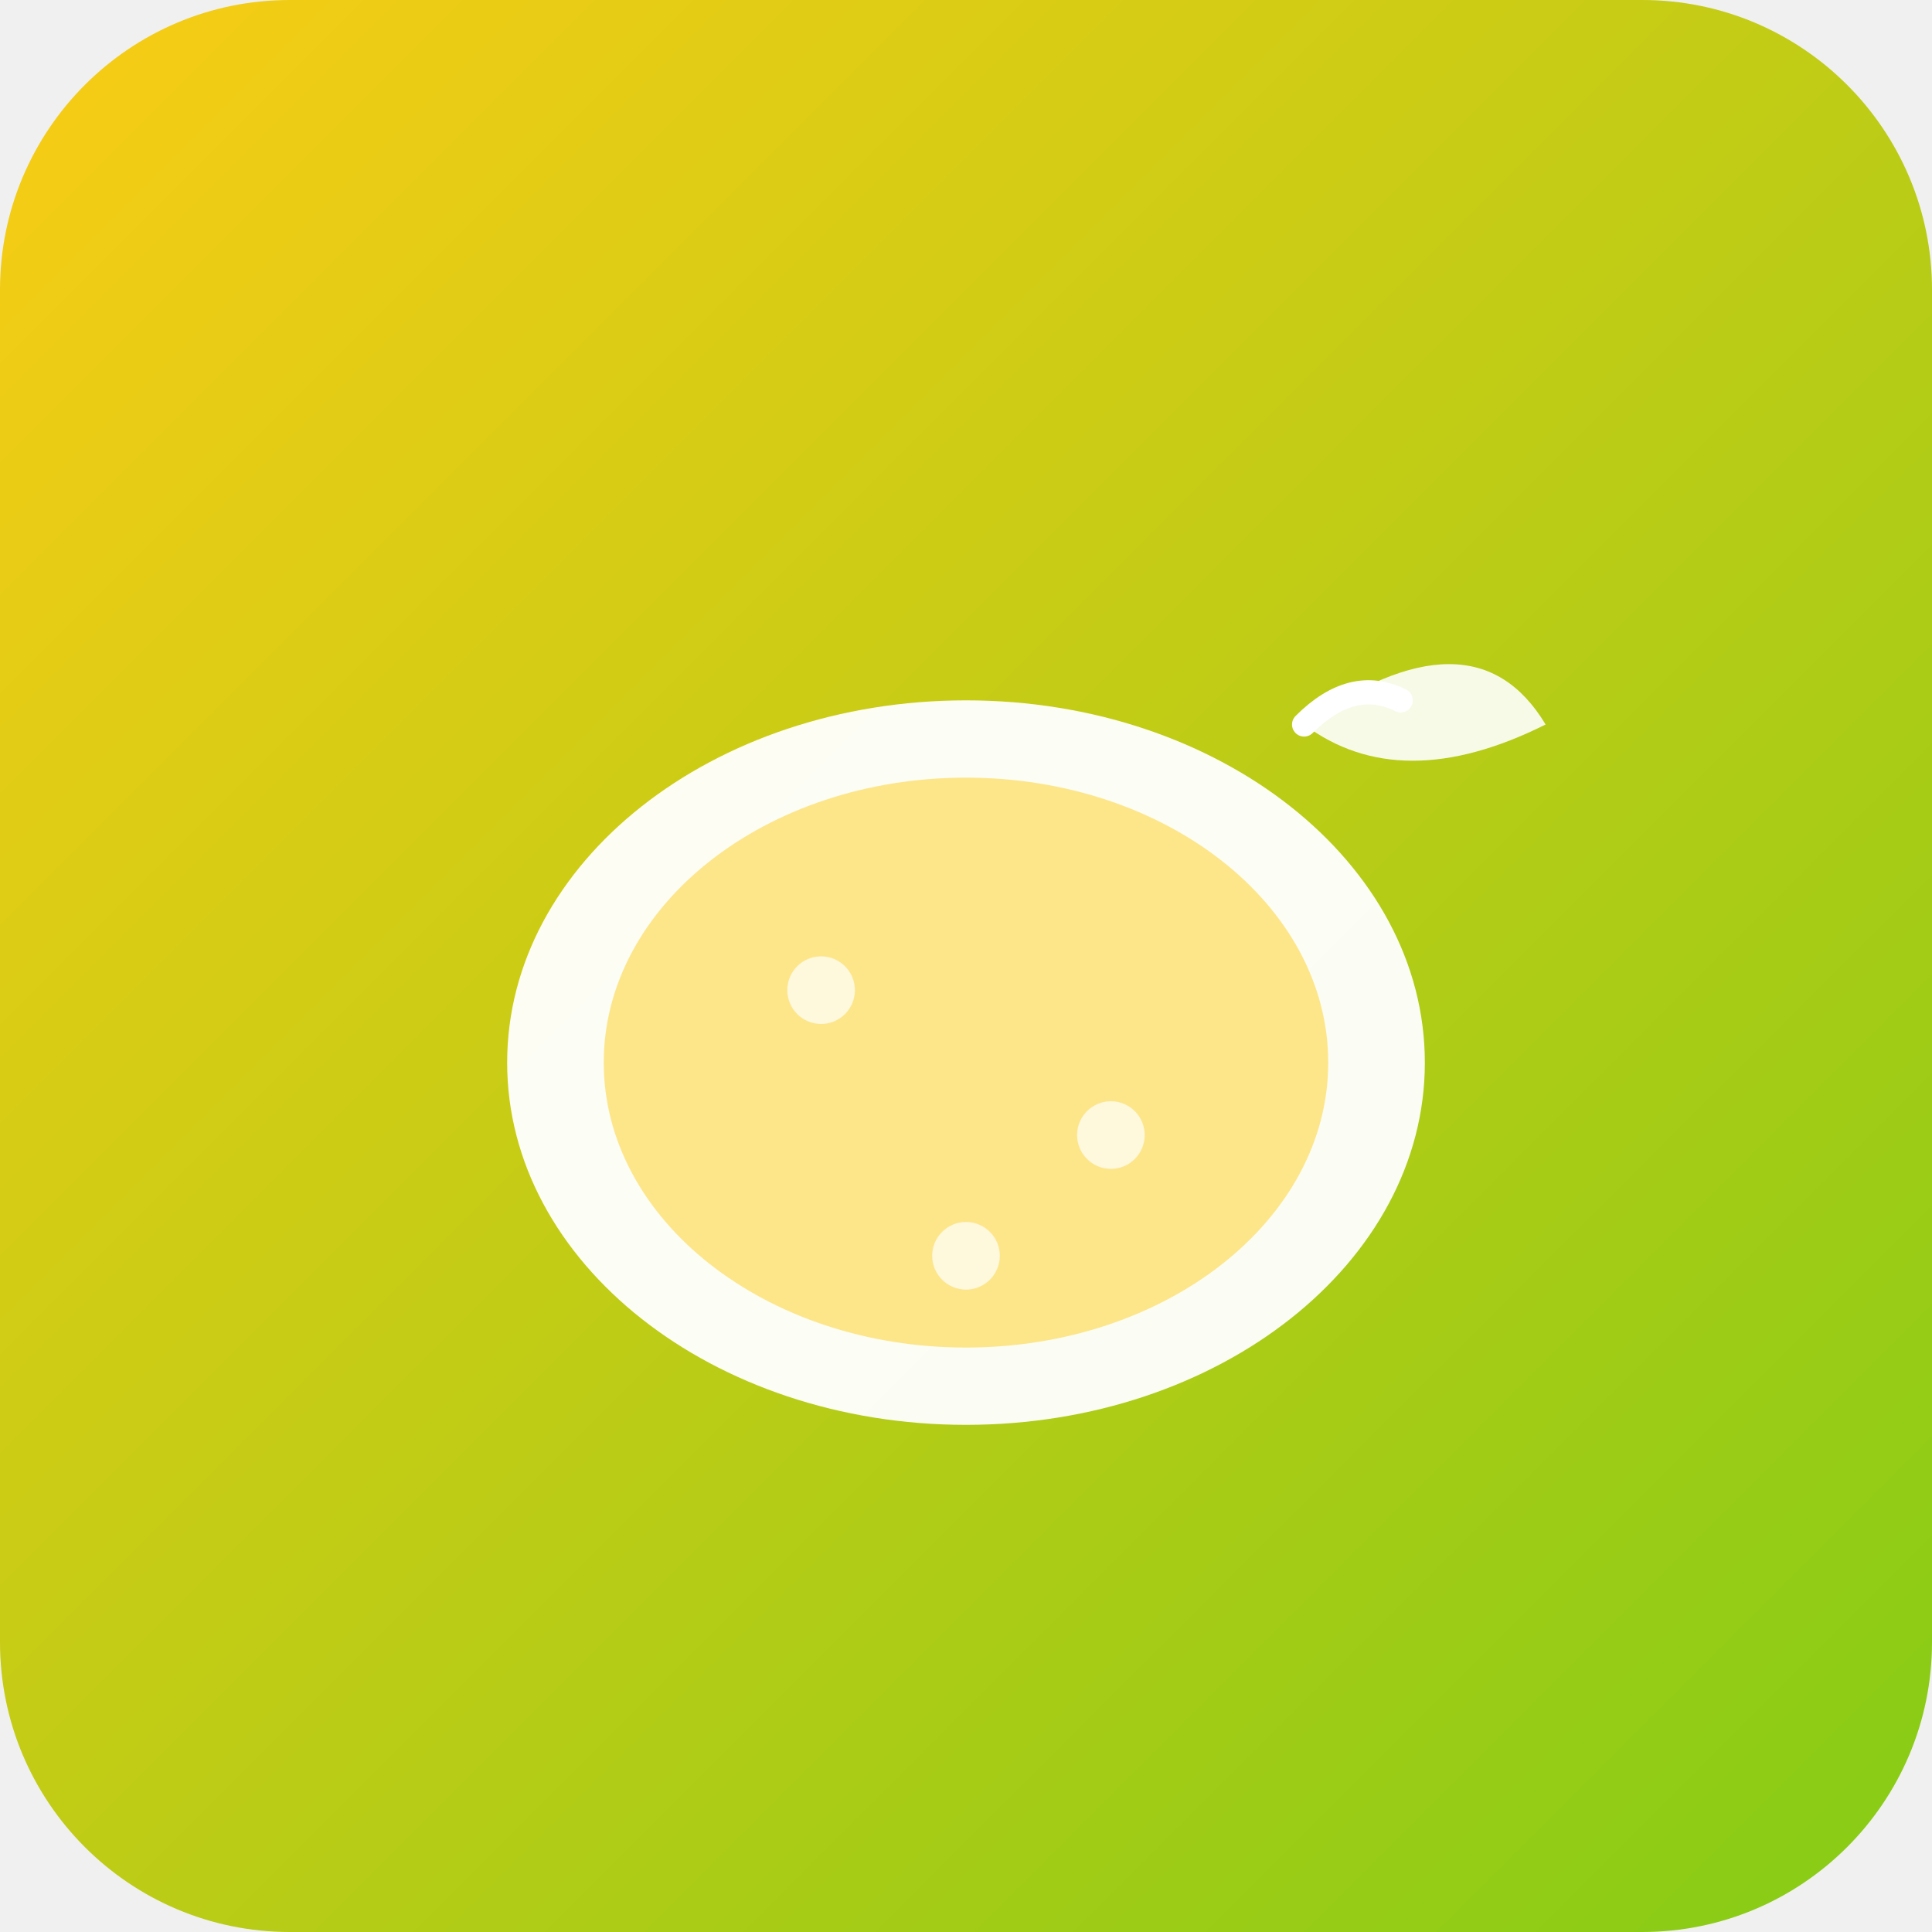
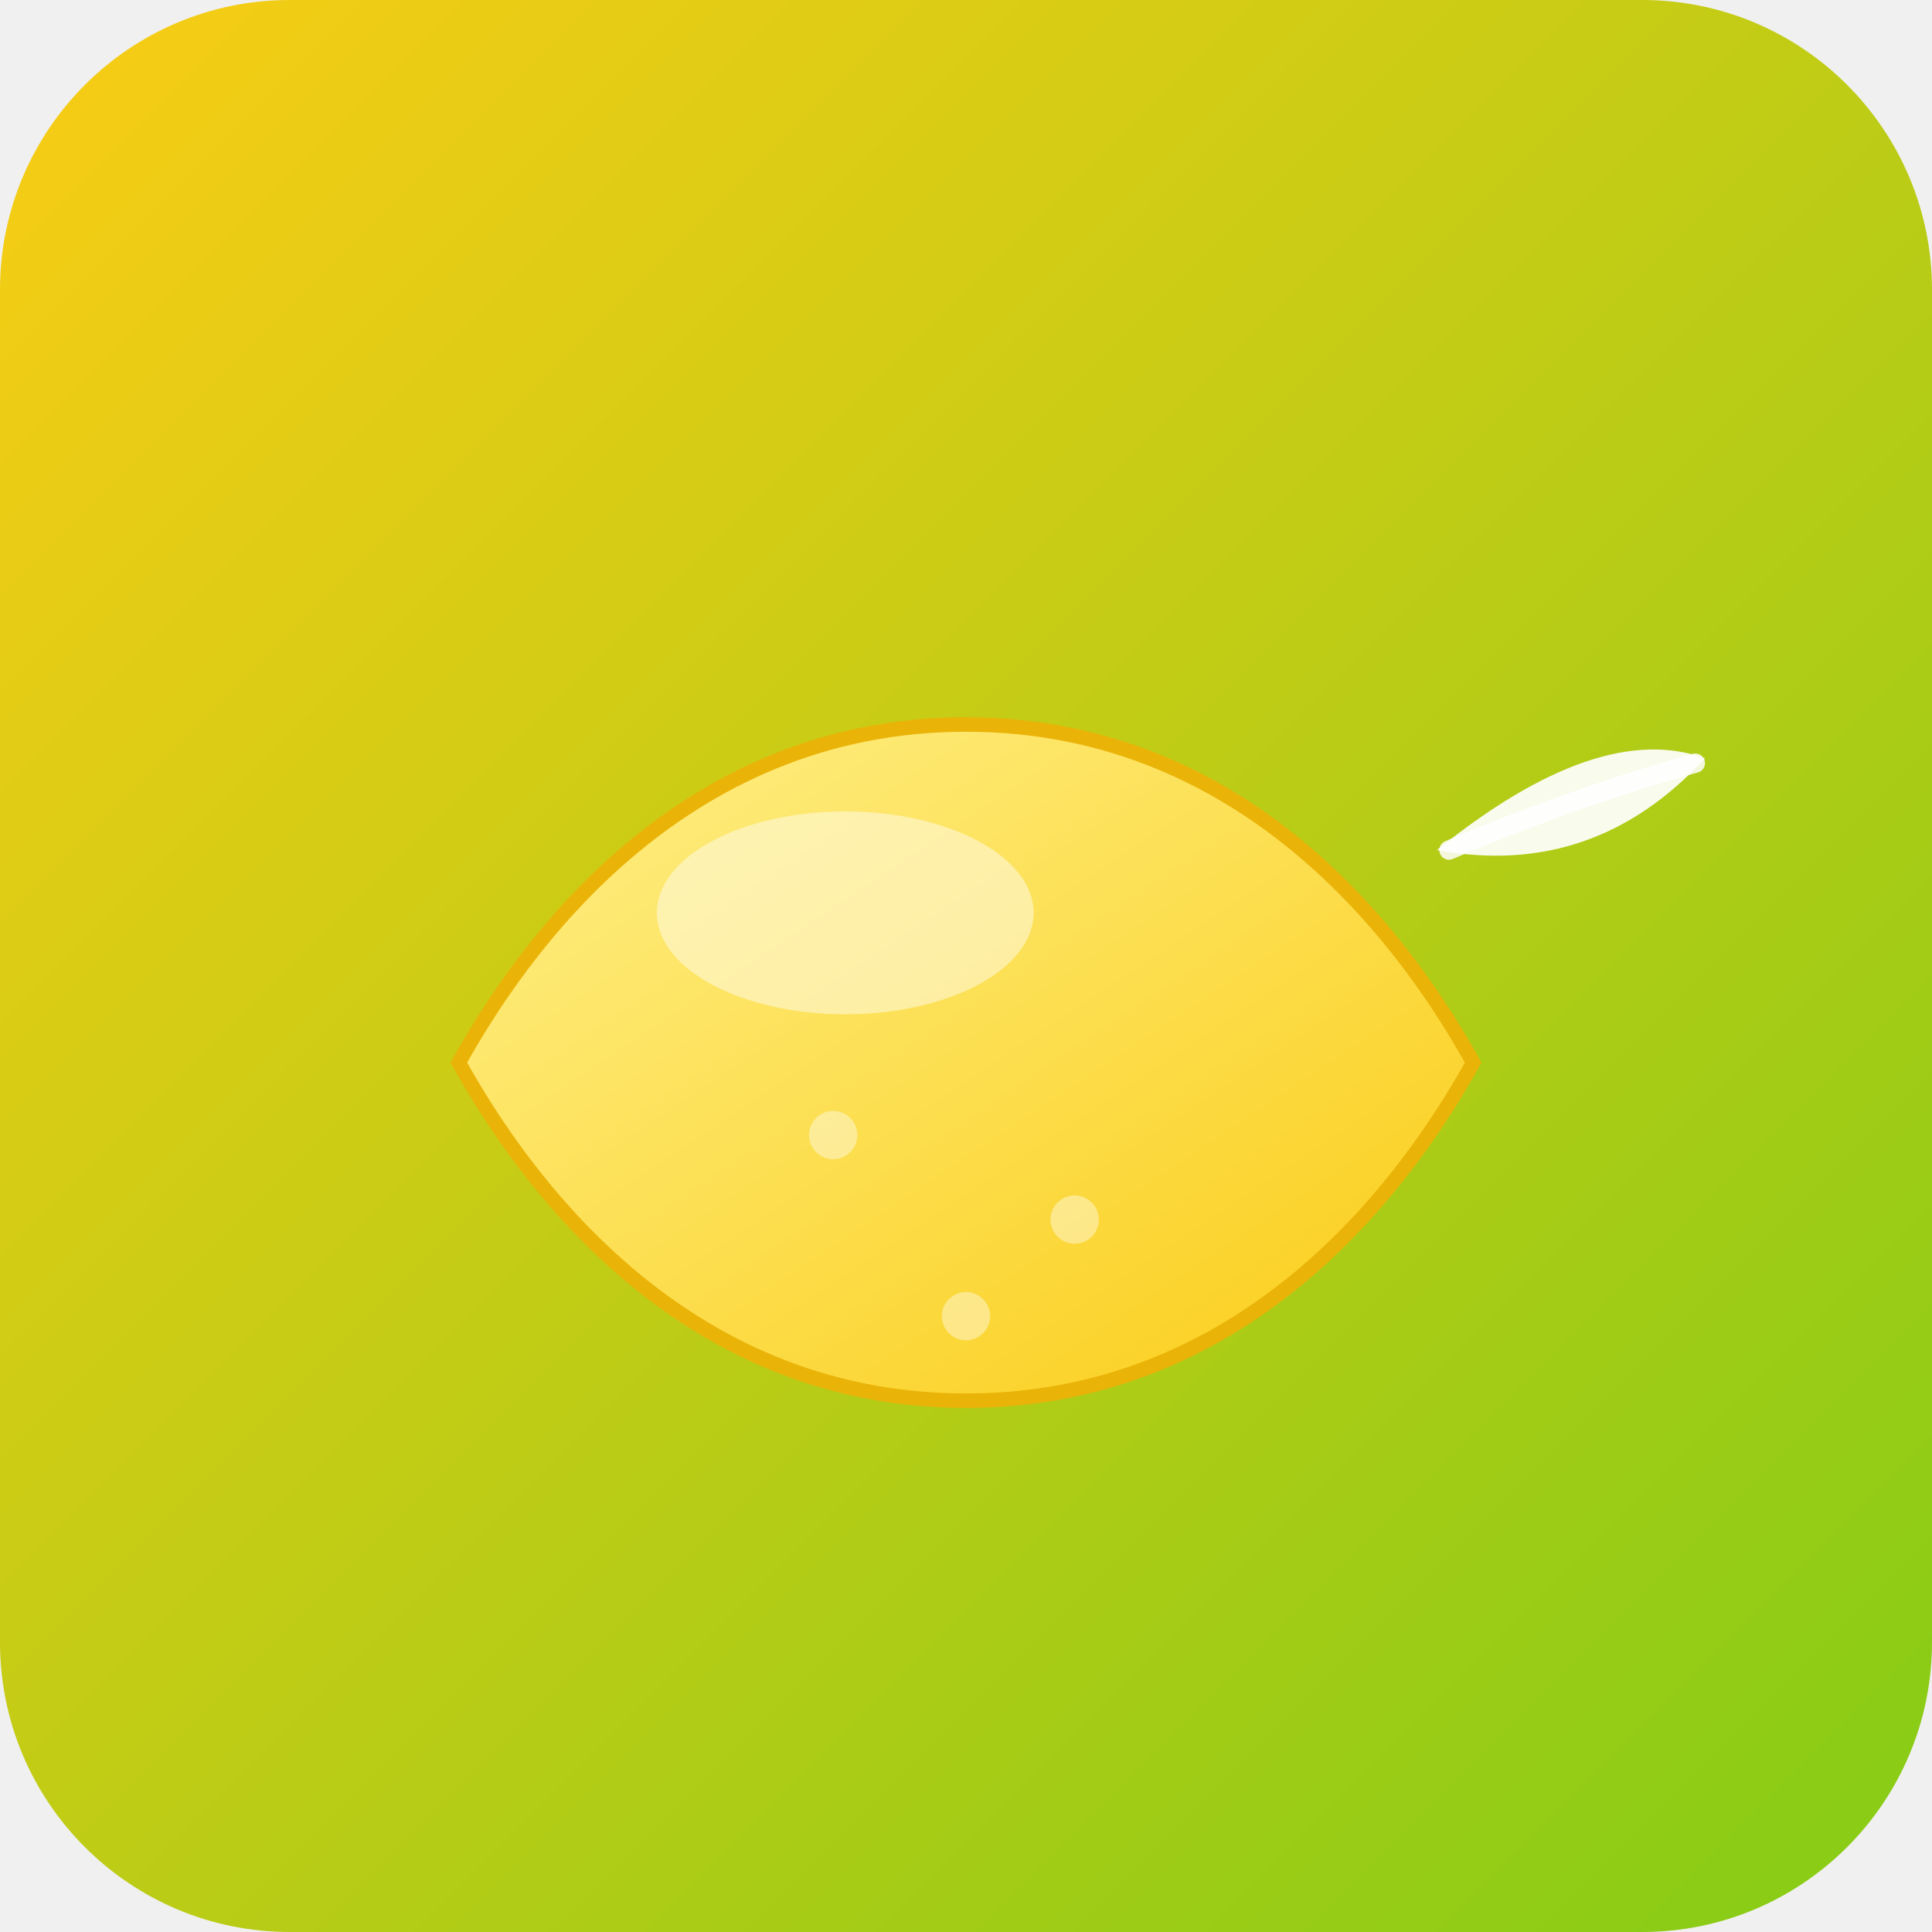
<svg xmlns="http://www.w3.org/2000/svg" width="800" height="800" viewBox="0 0 800 800" fill="none">
  <defs>
    <linearGradient id="bg" x1="0" y1="0" x2="1" y2="1">
      <stop offset="0%" stop-color="#FACC15" />
      <stop offset="100%" stop-color="#84CC16" />
    </linearGradient>
+     <linearGradient id="lemon" x1="0" y1="0" x2="1" y2="1">
+       <stop offset="0%" stop-color="#FEF08A" />
+       <stop offset="100%" stop-color="#FACC15" />
+     </linearGradient>
  </defs>
  <rect width="800" height="800" rx="120" fill="url(#bg)" />
-   <ellipse cx="400" cy="440" rx="190" ry="150" fill="#FFFFFF" opacity="0.95" />
-   <ellipse cx="400" cy="440" rx="150" ry="118" fill="#FDE68A" />
-   <path d="M540 300 Q610 250 640 300 Q580 330 540 300 Z" fill="#FFFFFF" opacity="0.9" />
-   <path d="M540 300 Q560 280 580 290" stroke="#FFFFFF" stroke-width="10" stroke-linecap="round" fill="none" />
-   <circle cx="340" cy="410" r="14" fill="#FFFFFF" opacity="0.7" />
-   <circle cx="460" cy="470" r="14" fill="#FFFFFF" opacity="0.7" />
-   <circle cx="400" cy="520" r="14" fill="#FFFFFF" opacity="0.7" />
+   <path d="M190 440 C215 395 280 300 400 300 C520 300 585 395 610 440 C585 485 520 580 400 580 C280 580 215 485 190 440 Z" fill="url(#lemon)" stroke="#EAB308" stroke-width="6" />
+   <path d="M595 352 Q662 298 706 314 Q660 364 595 352 Z" fill="#FFFFFF" opacity="0.92" />
+   <path d="M600 352 Q652 330 702 316" stroke="#FFFFFF" stroke-width="8" stroke-linecap="round" fill="none" opacity="0.85" />
+   <ellipse cx="350" cy="378" rx="78" ry="42" fill="#FFFFFF" opacity="0.45" />
+   <circle cx="345" cy="470" r="10" fill="#FFFFFF" opacity="0.4" />
+   <circle cx="445" cy="505" r="10" fill="#FFFFFF" opacity="0.4" />
+   <circle cx="400" cy="545" r="10" fill="#FFFFFF" opacity="0.4" />
</svg>
